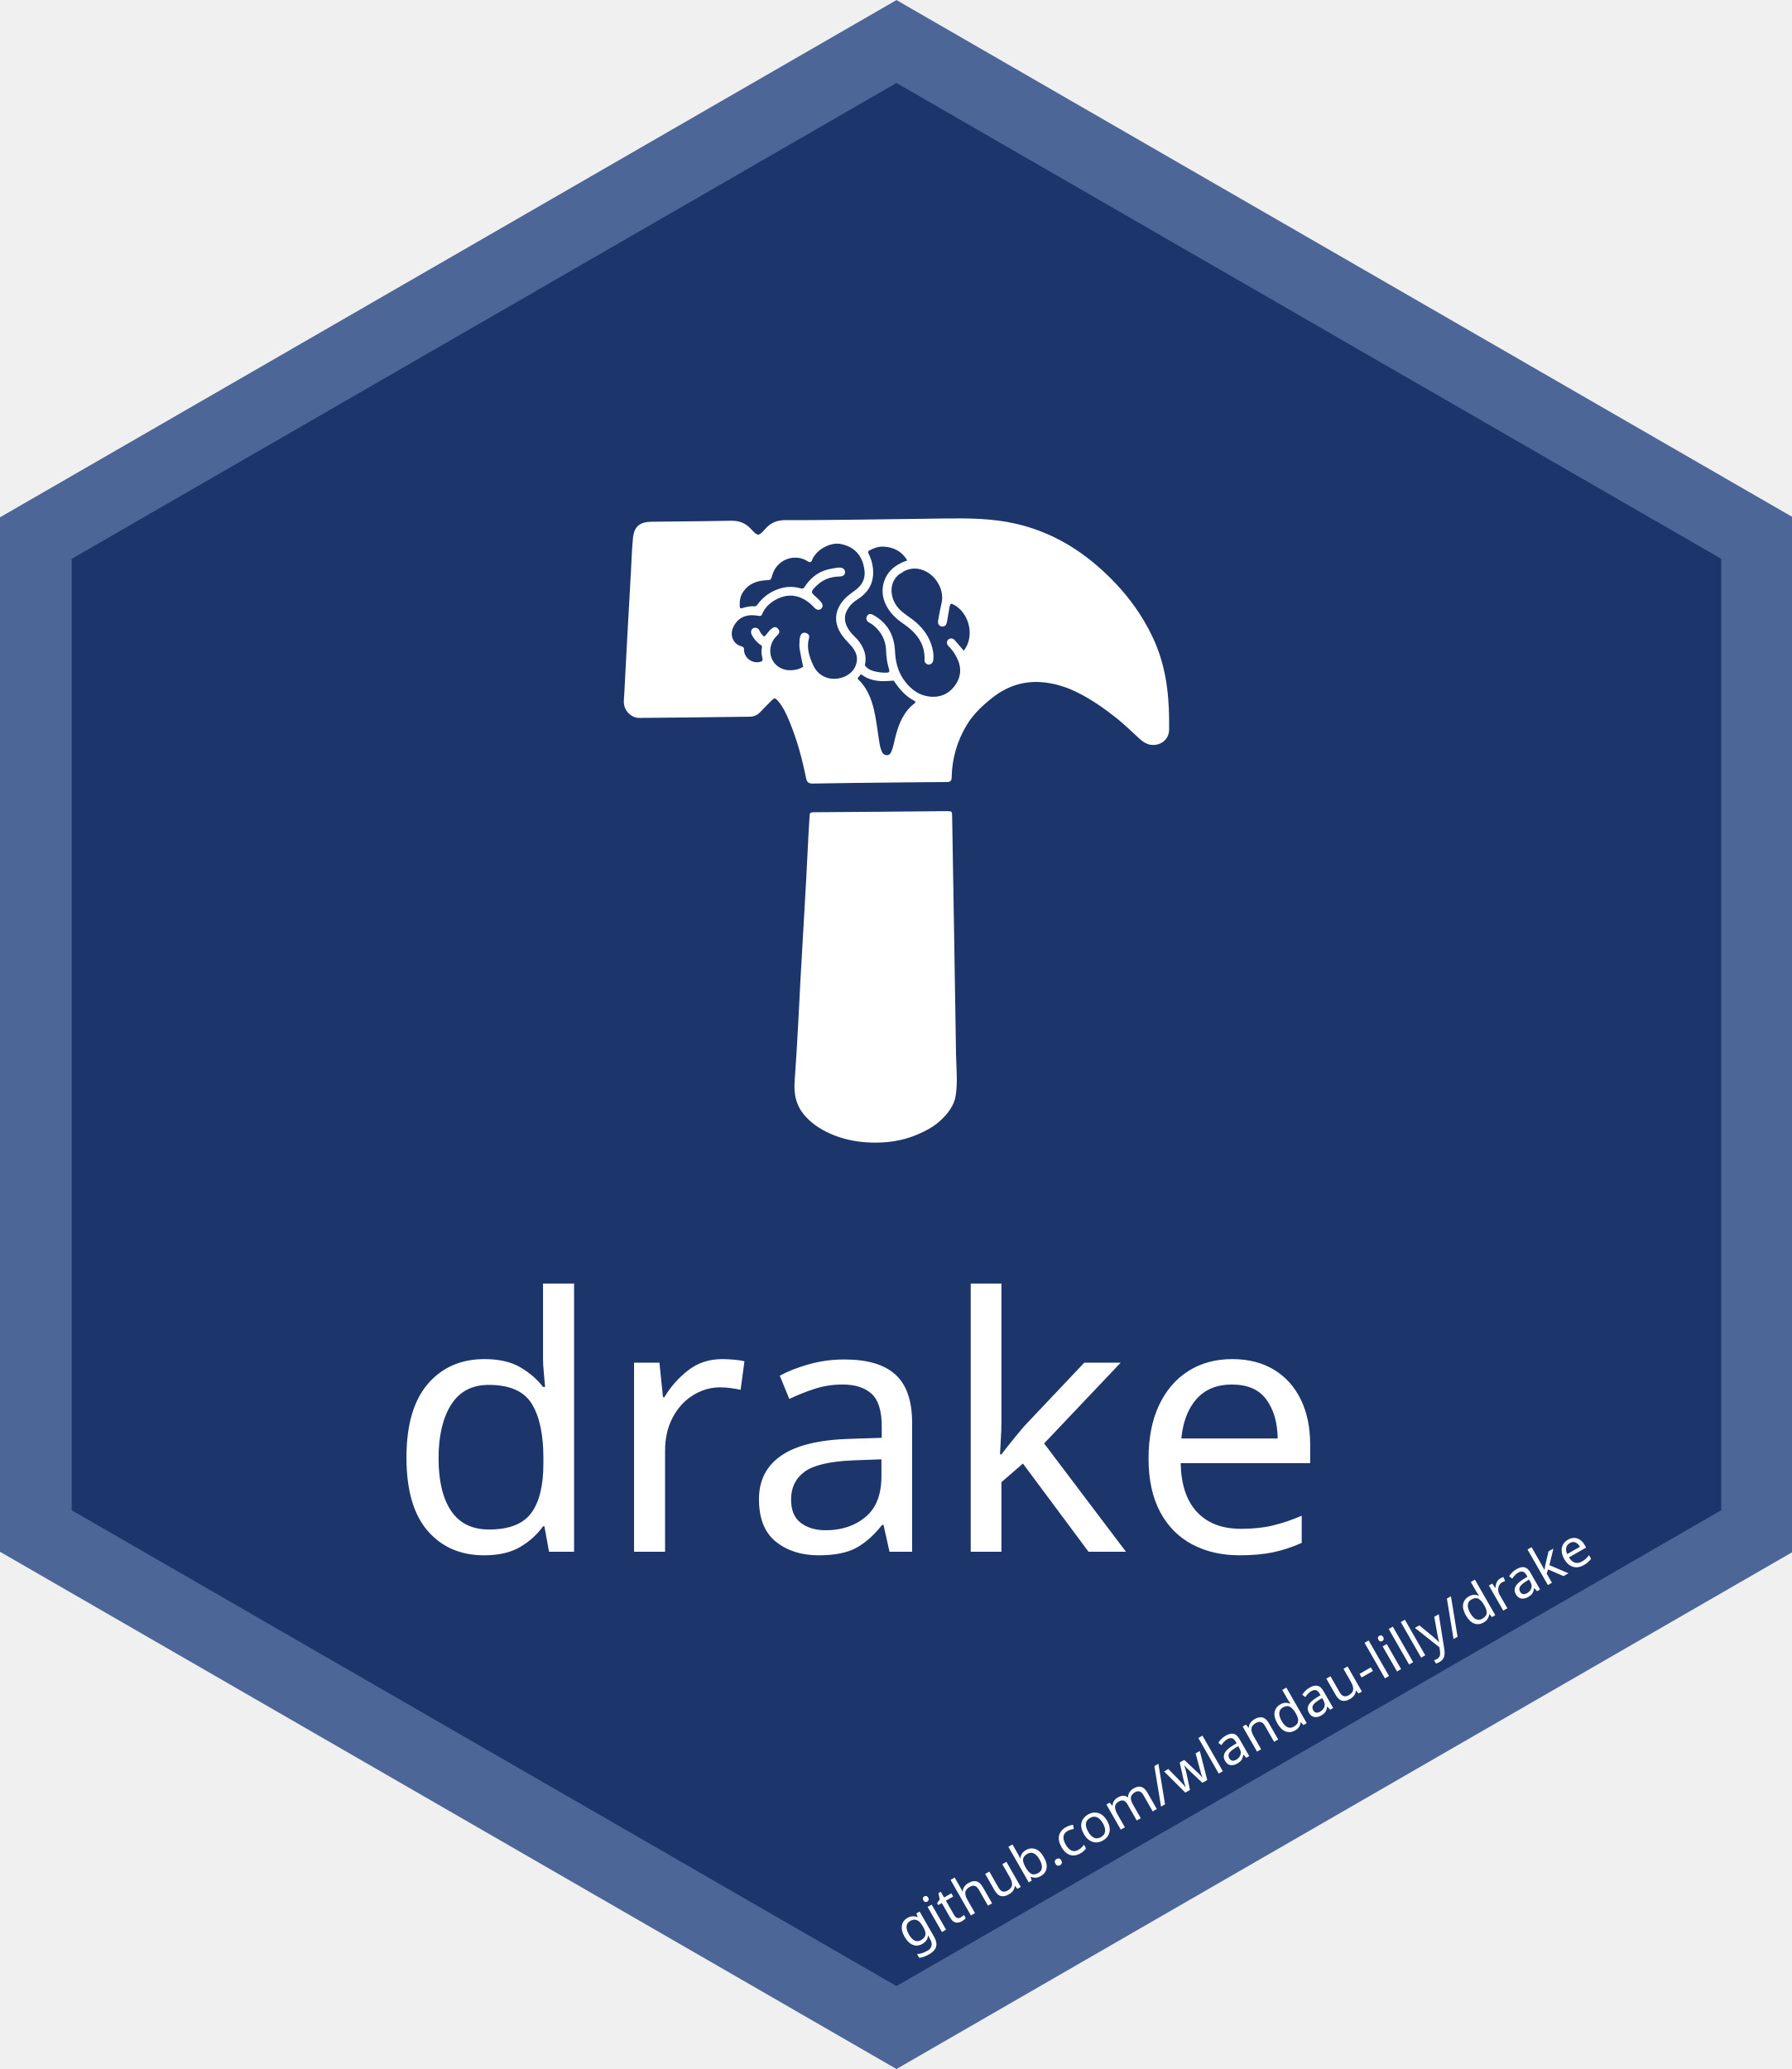
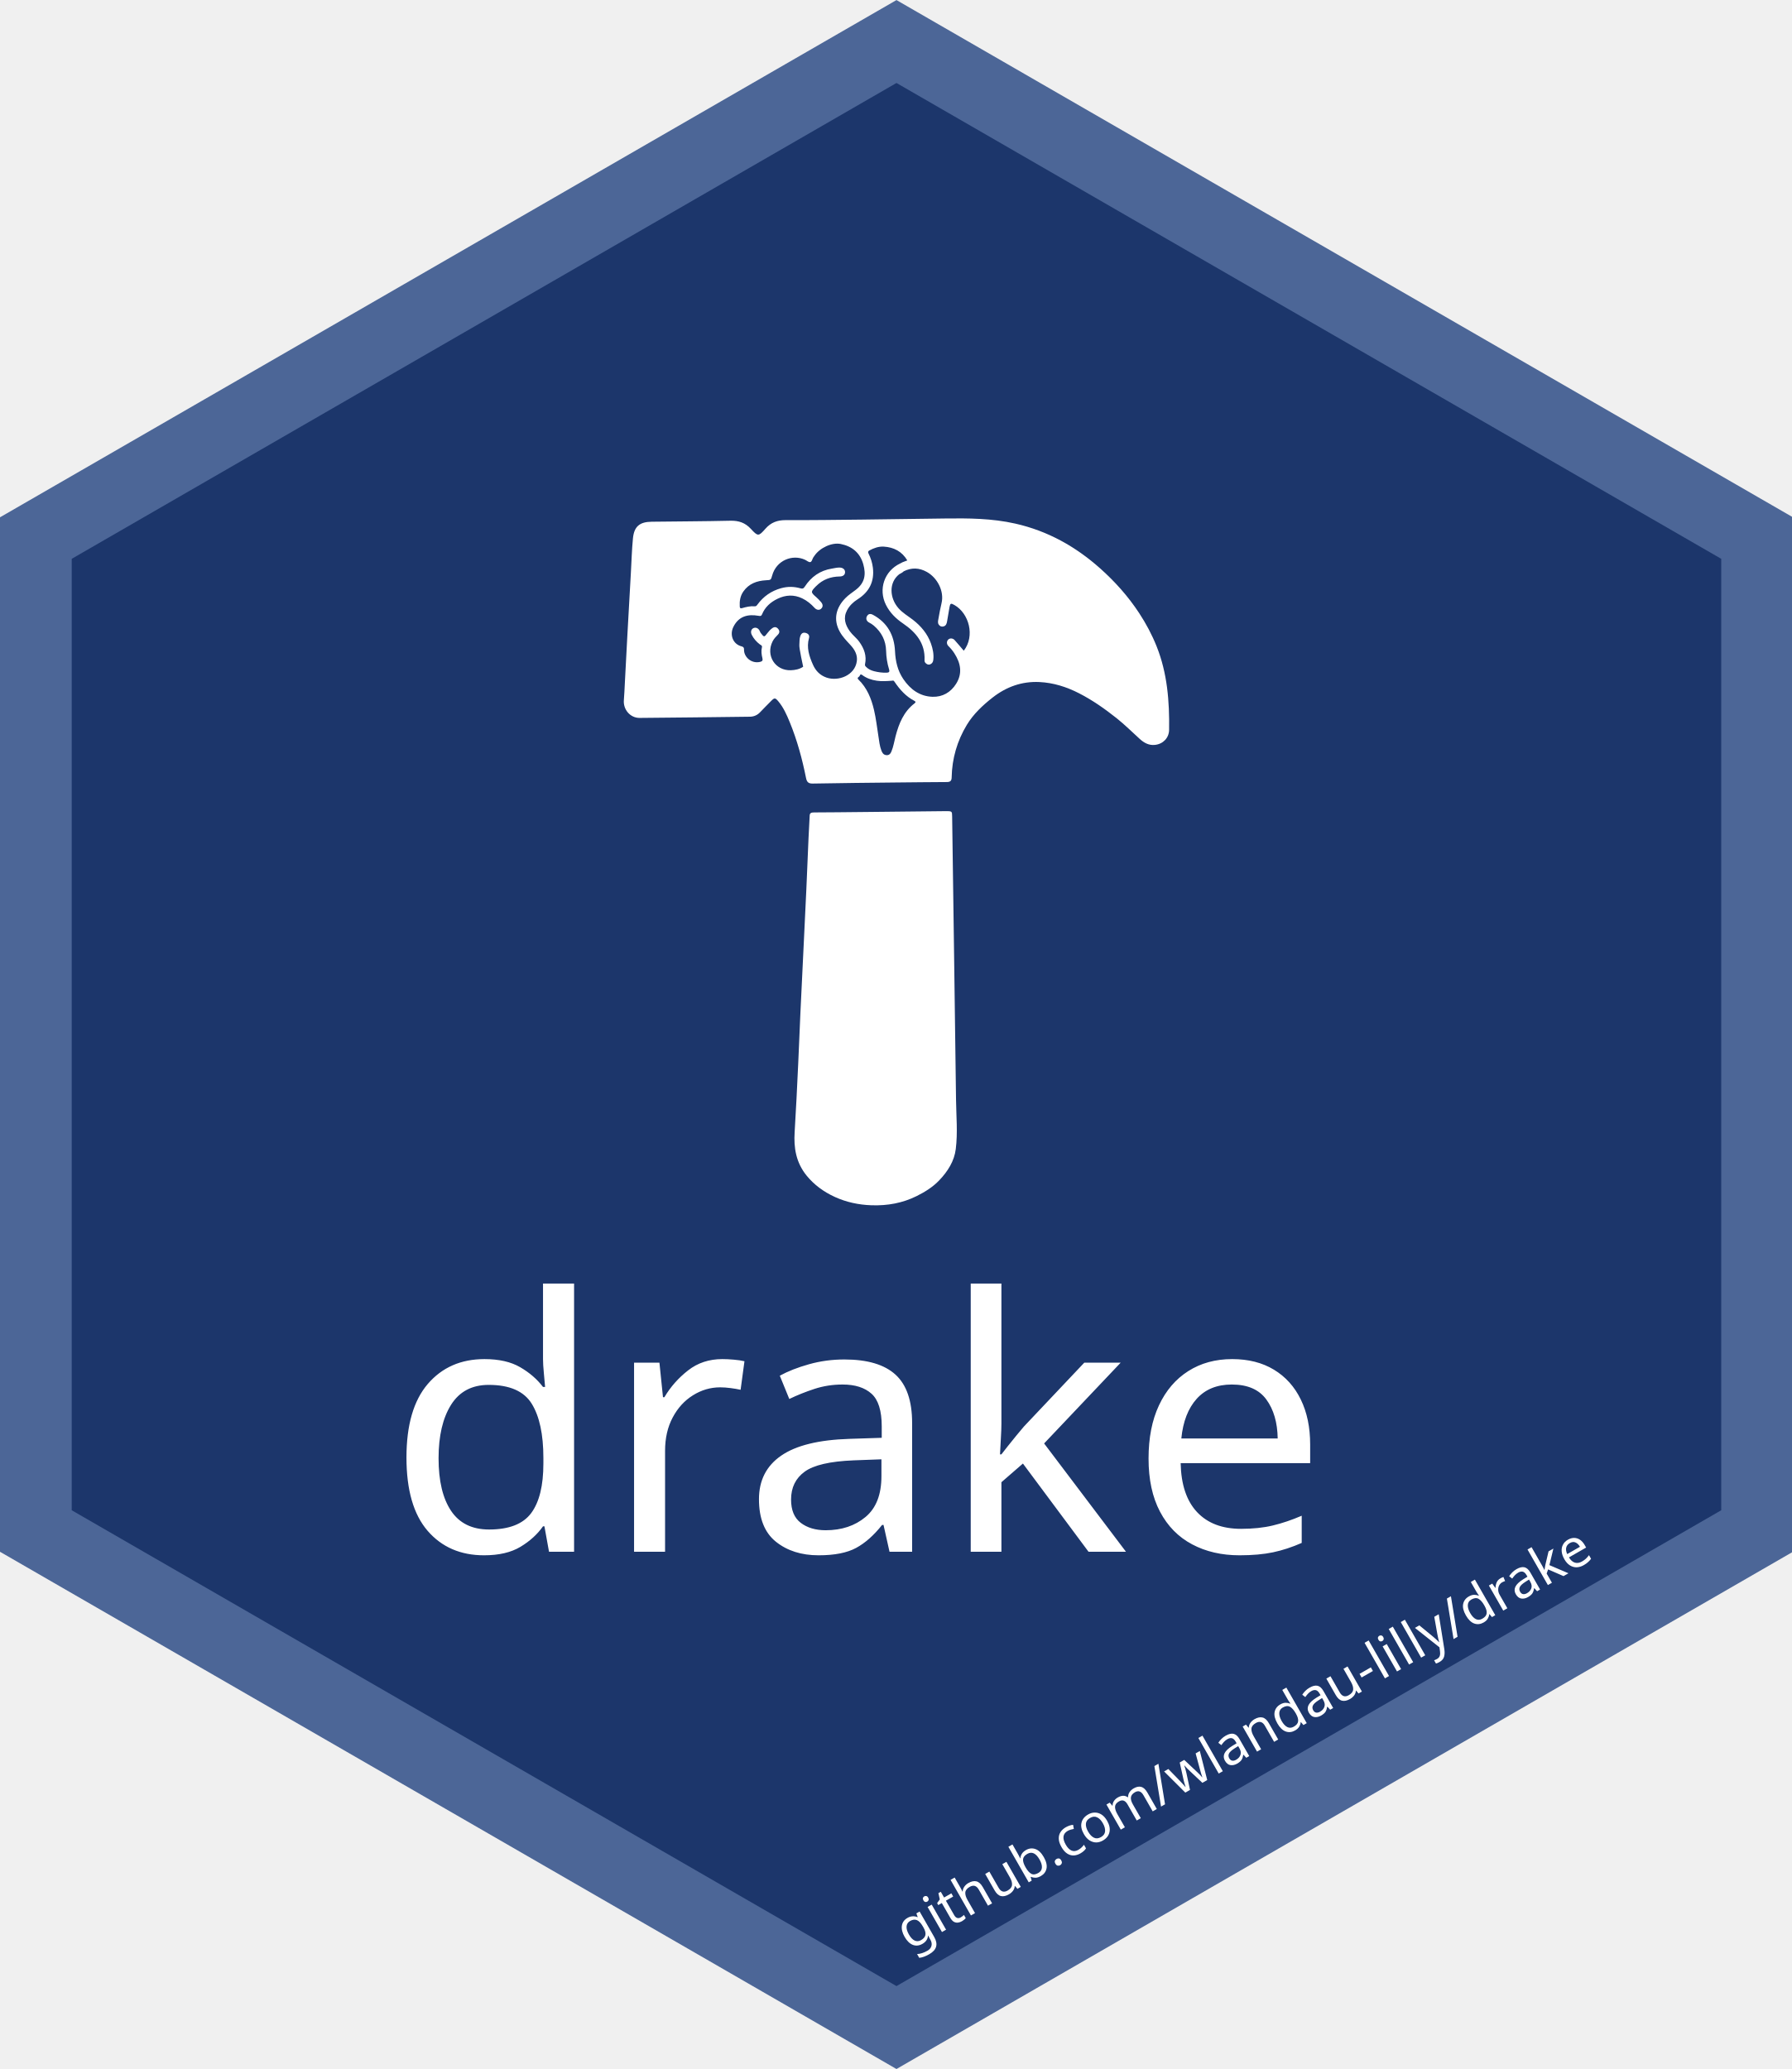
<svg xmlns="http://www.w3.org/2000/svg" xmlns:ns1="https://sketch.io/dtd/" version="1.1" ns1:metadata="eyJ0aXRsZSI6IkxvZ29NYWtyIiwiZGVzY3JpcHRpb24iOiJtYWRlIHdpdGggaHR0cDovL2xvZ29tYWtyLmNvbSIsIm1ldGFkYXRhIjp7InVzZXJBZ2VudCI6eyJ1c2VyQWdlbnQiOiJNb3ppbGxhLzUuMCAoWDExOyBVYnVudHU7IExpbnV4IHg4Nl82NDsgcnY6NTYuMCkgR2Vja28vMjAxMDAxMDEgRmlyZWZveC81Ni4wIiwiZWRnZSI6ZmFsc2UsImZpcmVmb3giOnRydWUsImllIjpmYWxzZSwib3BlcmEiOmZhbHNlLCJjaHJvbWUiOmZhbHNlLCJzYWZhcmkiOmZhbHNlLCJibGFja2JlcnJ5IjpmYWxzZSwibWFjIjpmYWxzZSwid2luZG93cyI6ZmFsc2UsImxpbnV4Ijp0cnVlLCJhbmRyb2lkIjpmYWxzZSwiaW9zIjpmYWxzZSwiX21vYmlsZSI6ZmFsc2UsImNvcmRvdmEiOmZhbHNlLCJwaGFudG9tIjpmYWxzZSwiY2hyb21lQXBwIjpmYWxzZSwibm9kZSI6ZmFsc2UsIm5vZGV3ZWJraXQiOmZhbHNlLCJsYW5nIjoiZW4tdXMiLCJoaXN0b3J5Ijp0cnVlLCJjaG9vc2VFbnRyeSI6ZmFsc2UsImNhbnZhcyI6dHJ1ZSwiY3NzQmFja2dyb3VuZEJsZW5kTW9kZSI6ImJhY2tncm91bmRCbGVuZE1vZGUiLCJjc3NCYWNrZ3JvdW5kQ2xpcCI6ImJhY2tncm91bmRDbGlwIiwiY3NzRmlsdGVyIjoiZmlsdGVyIiwiY3NzVGV4dEZpbGxDb2xvciI6IndlYmtpdFRleHRGaWxsQ29sb3IiLCJjc3NUcmFuc2Zvcm0iOiJ0cmFuc2Zvcm0iLCJjc3NUcmFuc2Zvcm1PcmlnaW4iOiJ0cmFuc2Zvcm1PcmlnaW4iLCJjdHhfaW1hZ2VTbW9vdGhpbmciOnRydWUsImN0eF9saW5lRGFzaCI6dHJ1ZSwiY3R4X2JsaXAiOnRydWUsImdjbyI6eyJzb3VyY2Utb3ZlciI6dHJ1ZSwic291cmNlLWluIjp0cnVlLCJzb3VyY2Utb3V0Ijp0cnVlLCJzb3VyY2UtYXRvcCI6dHJ1ZSwiZGVzdGluYXRpb24tb3ZlciI6dHJ1ZSwiZGVzdGluYXRpb24taW4iOnRydWUsImRlc3RpbmF0aW9uLW91dCI6dHJ1ZSwiZGVzdGluYXRpb24tYXRvcCI6dHJ1ZSwibGlnaHRlciI6dHJ1ZSwiY29weSI6dHJ1ZSwieG9yIjp0cnVlLCJfX2NvbXBvc2l0ZSI6dHJ1ZSwibm9ybWFsIjp0cnVlLCJtdWx0aXBseSI6dHJ1ZSwic2NyZWVuIjp0cnVlLCJvdmVybGF5Ijp0cnVlLCJkYXJrZW4iOnRydWUsImxpZ2h0ZW4iOnRydWUsImNvbG9yLWRvZGdlIjp0cnVlLCJjb2xvci1idXJuIjp0cnVlLCJoYXJkLWxpZ2h0Ijp0cnVlLCJzb2Z0LWxpZ2h0Ijp0cnVlLCJkaWZmZXJlbmNlIjp0cnVlLCJleGNsdXNpb24iOnRydWUsImh1ZSI6dHJ1ZSwic2F0dXJhdGlvbiI6dHJ1ZSwiY29sb3IiOnRydWUsImx1bWlub3NpdHkiOnRydWUsIl9fYmxlbmQiOnRydWV9LCJfcGl4ZWxSYXRpbyI6MSwicGl4ZWxSYXRpbyI6MSwiaWRiIjp0cnVlLCJpbmNvZ25pdG8iOmZhbHNlLCJpb19ibG9iIjp0cnVlLCJpZGJfYmxvYiI6dHJ1ZSwiY2xpcGJvYXJkIjp0cnVlfX0sImNsaXBQYXRoIjp7ImVuYWJsZWQiOnRydWV9LCJleHBvcnREUEkiOjcyLCJleHBvcnRGb3JtYXQiOiJwbmciLCJleHBvcnRRdWFsaXR5IjowLjk1LCJzY2FsZSI6MSwidW5pdHMiOiIlIiwid2lkdGgiOjEwMCwiaGVpZ2h0IjoxMDAsInBhZ2VzIjp7Imxlbmd0aCI6MSwiZGF0YSI6W3sid2lkdGgiOjEwMCwiaGVpZ2h0IjoxMDB9XX19" width="457.047" height="527.768" viewBox="463.36 86 457.047 527.768" ns1:version="5.1.37" id="svg2">
  <defs id="defs23" />
  <path style="fill:#1c366b;fill-opacity:1;stroke:#1c366b;stroke-width:1.03;stroke-opacity:1" d="M 582.169,537.484 473.319,475.296 l 0.215,-125.401 0.215,-125.401 109.119,-62.353 109.119,-62.353 5.6,3.174 c 3.08,1.746 52.214,29.816 109.186,62.38 l 103.585,59.206 v 125.34 125.34 l -108.635,62.218 c -59.749,34.22 -109.101,62.22 -109.67,62.224 -0.569,0.003 -50.017,-27.979 -109.885,-62.183 z" id="path4525" />
  <text xml:space="preserve" style="font-style:normal;font-weight:normal;font-size:40px;line-height:125%;font-family:sans-serif;letter-spacing:0px;word-spacing:0px;fill:#000000;fill-opacity:1;stroke:none;stroke-width:1px;stroke-linecap:butt;stroke-linejoin:miter;stroke-opacity:1" x="562.073" y="481.824" id="text4180">
    <tspan id="tspan4182" x="562.073" y="481.824" style="font-style:normal;font-variant:normal;font-weight:500;font-stretch:normal;font-size:90px;font-family:Montserrat;-inkscape-font-specification:'Montserrat Medium';fill:#ffffff;fill-opacity:1">drake</tspan>
  </text>
  <text xml:space="preserve" style="font-style:normal;font-weight:normal;font-size:40px;line-height:125%;font-family:sans-serif;letter-spacing:0px;word-spacing:0px;fill:#000000;fill-opacity:1;stroke:none;stroke-width:1px;stroke-linecap:butt;stroke-linejoin:miter;stroke-opacity:1" x="313.252" y="851.972" id="text4241" transform="matrix(0.8677533,-0.4969951,0.4969951,0.8677533,0,0)">
    <tspan id="tspan4243" x="313.252" y="851.972" style="font-style:normal;font-variant:normal;font-weight:normal;font-stretch:normal;font-size:13.75px;font-family:Montserrat;-inkscape-font-specification:Montserrat;fill:#ffffff">github.com/wlandau-lilly/drake</tspan>
  </text>
  <path d="m 692.005,107.168 210.353,121.378 0,242.694 -210.353,121.378 -210.353,-121.378 0,-242.694 z m 0,-21.15 -228.645,131.937 0,263.877 228.645,131.937 228.645,-131.937 0,-263.877 z" id="path4" style="fill:#4c6697;fill-opacity:1" />
  <g id="g14-7-6" transform="matrix(-1.999304,-0.0532811,-0.05328131,1.999296,1161.546,-144.6881)">
    <g id="g12-3-4">
      <path style="clip-rule:evenodd;fill:#ffffff;fill-rule:evenodd" d="m 263.986,211.75 c -0.042,-0.736 -0.048,-1.474 -0.068,-2.211 -0.053,-2.014 -0.102,-4.027 -0.158,-6.042 -0.075,-2.679 -0.156,-5.356 -0.236,-8.036 -0.043,-1.457 -0.043,-2.917 -0.146,-4.369 -0.107,-1.52 -0.798,-2.126 -2.327,-2.185 -3.351,-0.13 -6.703,-0.229 -10.052,-0.395 -1.045,-0.051 -1.877,0.204 -2.619,0.967 -0.931,0.955 -1.008,0.953 -1.863,-0.071 -0.684,-0.819 -1.493,-1.135 -2.539,-1.16 -3.244,-0.074 -6.486,-0.205 -9.729,-0.327 -3.514,-0.133 -7.025,-0.281 -10.538,-0.422 -3.023,-0.122 -6.036,-0.182 -9.035,0.414 -4.163,0.826 -7.776,2.727 -10.984,5.442 -1.925,1.63 -3.646,3.456 -5.096,5.541 -0.92,1.323 -1.706,2.71 -2.339,4.178 -1.459,3.384 -1.835,6.973 -1.878,10.612 -0.013,1.027 0.716,1.815 1.732,1.961 0.773,0.111 1.396,-0.206 1.968,-0.695 1.01,-0.863 1.968,-1.777 3.039,-2.582 1.545,-1.161 3.137,-2.216 4.876,-3.048 1.604,-0.767 3.289,-1.255 5.082,-1.293 2.241,-0.047 4.201,0.723 5.908,2.132 1.242,1.025 2.397,2.174 3.193,3.57 1.183,2.074 1.778,4.348 1.76,6.756 -0.003,0.421 0.142,0.595 0.602,0.607 2.141,0.056 4.281,0.16 6.422,0.227 1.053,0.033 9.553,0.357 10.632,0.42 0.588,0.035 0.789,-0.174 0.907,-0.688 0.553,-2.422 1.264,-4.797 2.271,-7.074 0.407,-0.921 0.84,-1.834 1.514,-2.597 0.422,-0.477 0.513,-0.465 0.936,-0.016 0.456,0.486 0.916,0.971 1.362,1.467 0.347,0.385 0.779,0.58 1.284,0.6 4.683,0.182 9.364,0.368 14.048,0.528 1.197,0.044 2.14,-1.013 2.071,-2.211 z" id="path4508" />
-       <path style="clip-rule:evenodd;fill:#ffffff;fill-rule:evenodd;stroke-width:0.815" d="m 240.665,252.514 c -0.056,-1.84 -0.084,-3.68 -0.136,-5.52 -0.083,-2.914 -0.179,-5.829 -0.267,-8.743 -0.048,-1.531 -0.098,-3.059 -0.138,-4.589 -0.049,-1.84 -0.085,-3.679 -0.132,-5.518 -0.022,-0.8 -0.063,-1.6 -0.082,-2.4 -0.006,-0.258 -0.163,-0.341 -0.561,-0.35 -1.349,-0.028 -14.765,-0.516 -16.684,-0.581 -0.896,-0.031 -0.894,-0.029 -0.919,0.548 -0.437,10.113 -0.883,20.226 -1.304,30.341 -0.074,1.766 -0.323,3.533 -0.108,5.304 0.153,1.267 0.923,2.399 2.055,3.44 0.772,0.711 1.744,1.259 2.82,1.741 1.739,0.779 3.653,1.136 5.725,1.129 1.648,-0.006 3.192,-0.248 4.641,-0.755 1.516,-0.53 2.753,-1.28 3.697,-2.205 1.399,-1.374 1.728,-2.954 1.649,-4.603 -0.117,-2.413 -0.182,-4.825 -0.256,-7.238 z" id="path10-9-8" />
+       <path style="clip-rule:evenodd;fill:#ffffff;fill-rule:evenodd;stroke-width:0.888" d="m 240.528,257.661 c -0.047,-2.188 -0.065,-4.376 -0.109,-6.563 -0.069,-3.465 -0.149,-6.93 -0.223,-10.395 -0.04,-1.82 -0.083,-3.637 -0.115,-5.456 -0.04,-2.188 -0.066,-4.374 -0.105,-6.561 -0.018,-0.951 -0.055,-1.903 -0.07,-2.854 -0.005,-0.306 -0.161,-0.405 -0.559,-0.414 -1.349,-0.026 -14.764,-0.539 -16.683,-0.607 -0.896,-0.032 -0.894,-0.03 -0.922,0.656 -0.488,12.028 -0.985,24.055 -1.457,36.085 -0.083,2.101 -0.341,4.202 -0.135,6.308 0.147,1.506 0.911,2.848 2.038,4.08 0.769,0.841 1.738,1.488 2.812,2.056 1.735,0.918 3.648,1.332 5.72,1.313 1.649,-0.015 3.193,-0.311 4.646,-0.921 1.519,-0.638 2.76,-1.536 3.709,-2.641 1.406,-1.64 1.743,-3.521 1.673,-5.481 -0.104,-2.869 -0.158,-5.736 -0.219,-8.605 z" id="path10-9-8" />
    </g>
  </g>
  <path id="path10-7-1" style="clip-rule:evenodd;fill:#1c366b;fill-opacity:1;fill-rule:evenodd;stroke-width:2" d="m 709.169,251.989 c -0.779,-0.912 -1.537,-1.834 -2.337,-2.719 -0.47,-0.516 -1.239,-0.535 -1.645,-0.104 -0.436,0.46 -0.421,1.164 0.088,1.66 0.569,0.557 1.073,1.164 1.499,1.833 1.601,2.496 2.114,5.085 0.455,7.747 -1.376,2.207 -3.488,3.416 -6.037,3.332 -3.234,-0.104 -5.66,-1.88 -7.443,-4.517 -1.448,-2.144 -2,-4.534 -2.118,-7.12 -0.186,-4.042 -1.928,-7.265 -5.599,-9.258 -0.713,-0.387 -1.221,-0.26 -1.559,0.342 -0.334,0.597 -0.12,1.264 0.547,1.614 0.43,0.225 0.837,0.472 1.205,0.788 1.98,1.692 3.071,3.832 3.134,6.429 0.039,1.614 0.283,3.186 0.752,4.712 0.214,0.691 -0.056,0.84 -0.611,0.861 -1.087,0.041 -2.17,-0.108 -3.209,-0.375 -0.747,-0.192 -1.492,-0.522 -2.063,-1.127 -0.192,-0.205 -0.311,-0.346 -0.244,-0.654 0.463,-2.143 -0.229,-3.999 -1.459,-5.715 -0.696,-0.978 -1.687,-1.684 -2.394,-2.659 -1.211,-1.674 -1.766,-3.438 -0.732,-5.388 0.617,-1.165 1.561,-2.084 2.665,-2.78 2.989,-1.884 4.341,-4.539 3.927,-8.06 -0.152,-1.282 -0.547,-2.508 -1.124,-3.661 -0.195,-0.393 -0.048,-0.607 0.224,-0.754 1.142,-0.623 2.383,-1.06 3.675,-0.982 2.561,0.154 4.655,1.234 6,3.521 -0.408,0.155 -0.814,0.31 -1.22,0.465 -0.203,0.107 -0.402,0.221 -0.612,0.32 -4.026,1.914 -5.601,6.566 -3.621,10.54 1.012,2.028 2.543,3.518 4.391,4.779 3.271,2.232 5.646,5.033 5.458,9.316 -0.01,0.288 0.043,0.553 0.277,0.773 0.322,0.3 0.687,0.486 1.115,0.334 0.501,-0.177 0.771,-0.577 0.837,-1.103 0.185,-1.467 -0.115,-2.892 -0.597,-4.246 -0.892,-2.483 -2.535,-4.438 -4.613,-6.047 -1.248,-0.965 -2.629,-1.747 -3.69,-2.967 -2.242,-2.581 -2.496,-6.5 0.212,-8.639 0.398,-0.235 0.831,-0.41 1.158,-0.753 1.984,-0.985 3.915,-0.929 5.876,0.158 2.691,1.489 4.507,4.936 3.756,7.997 -0.325,1.323 -0.553,2.668 -0.796,4.009 -0.085,0.472 -0.214,0.982 0.082,1.424 0.281,0.421 0.699,0.61 1.207,0.48 0.66,-0.166 0.825,-0.714 0.924,-1.283 0.216,-1.214 0.397,-2.433 0.621,-3.646 0.186,-0.993 0.358,-1.042 1.248,-0.535 3.74,2.127 5.304,7.899 2.388,11.661 z m -12.543,13.415 c -2.773,2.119 -3.991,5.132 -4.845,8.37 -0.345,1.312 -0.539,2.673 -1.07,3.932 -0.239,0.567 -0.607,1.013 -1.346,0.91 -0.689,-0.094 -0.969,-0.552 -1.199,-1.14 -0.466,-1.192 -0.572,-2.454 -0.771,-3.695 -0.356,-2.237 -0.602,-4.49 -1.123,-6.698 -0.686,-2.907 -1.772,-5.611 -3.974,-7.747 -0.534,-0.516 0.245,-0.639 0.34,-0.971 0.06,-0.216 0.227,-0.478 0.623,-0.183 1.102,0.827 2.381,1.265 3.742,1.463 1.312,0.193 2.623,0.086 3.913,-0.01 0.329,-0.119 0.446,0.06 0.608,0.3 1.329,1.965 2.882,3.709 5.024,4.826 0.357,0.187 0.44,0.364 0.075,0.644 z m -14.735,-10.737 c -0.486,3.616 -4.719,5.22 -7.734,4.17 -1.646,-0.574 -2.754,-1.707 -3.451,-3.277 -0.964,-2.171 -1.691,-4.371 -1.013,-6.791 0.192,-0.687 -0.157,-1.162 -0.914,-1.342 -0.679,-0.16 -1.084,0.223 -1.293,0.793 -0.274,0.75 -0.184,1.561 -0.254,2.342 -0.071,0.8 0.973,5.514 0.973,5.514 -0.947,0.637 -2.016,0.848 -3.135,0.89 -3.996,0.144 -6.466,-3.759 -4.669,-7.348 0.344,-0.685 0.85,-1.203 1.37,-1.733 0.475,-0.485 0.463,-1.021 0.018,-1.515 -0.447,-0.492 -0.936,-0.517 -1.493,-0.11 -0.467,0.339 -0.844,0.759 -1.182,1.202 -0.868,1.134 -0.846,1.141 -1.739,-0.01 -0.118,-0.151 -0.162,-0.316 -0.237,-0.476 -0.328,-0.728 -0.98,-1.032 -1.601,-0.758 -0.603,0.266 -0.798,1.004 -0.444,1.714 0.484,0.977 1.185,1.763 2.05,2.432 0.221,0.17 0.659,0.267 0.548,0.732 -0.233,0.955 -0.106,1.896 0.127,2.83 0.137,0.545 -0.051,0.784 -0.604,0.912 -2.263,0.528 -4.15,-1.304 -4.091,-3.144 0.014,-0.447 -0.124,-0.691 -0.608,-0.812 -2.224,-0.555 -3.117,-2.93 -2.109,-4.97 1.333,-2.7 3.663,-3.317 6.401,-2.832 0.44,0.08 0.715,0.105 0.907,-0.362 0.76,-1.879 2.195,-3.132 3.957,-3.983 2.058,-0.995 4.18,-1.118 6.304,-0.096 1.216,0.584 2.222,1.413 3.125,2.402 0.523,0.574 1.184,0.657 1.636,0.277 0.558,-0.471 0.579,-1.104 0.02,-1.751 -0.367,-0.424 -0.749,-0.84 -1.173,-1.207 -1.483,-1.277 -1.496,-1.397 -0.105,-2.82 0.018,-0.018 0.041,-0.031 0.061,-0.048 1.652,-1.677 3.685,-2.411 6.009,-2.443 0.864,-0.01 1.358,-0.452 1.344,-1.138 -0.016,-0.696 -0.593,-1.137 -1.447,-1.138 -0.65,-6.8e-4 -1.27,0.164 -1.906,0.265 -3.026,0.481 -5.298,2.1 -6.929,4.618 -0.344,0.531 -0.62,0.547 -1.097,0.413 -1.639,-0.459 -3.264,-0.491 -4.933,-0.029 -2.52,0.699 -4.52,2.101 -6.048,4.195 -0.181,0.249 -0.336,0.451 -0.661,0.424 -1.125,-0.096 -2.203,0.159 -3.267,0.471 -0.441,0.13 -0.548,-0.071 -0.572,-0.447 -0.082,-1.368 0.127,-2.67 0.927,-3.81 1.395,-1.992 3.433,-2.726 5.756,-2.856 1.247,-0.069 1.265,-0.046 1.584,-1.211 1.054,-3.855 5.155,-5.519 8.4,-4.009 0.438,0.204 0.891,0.634 1.292,0.588 0.441,-0.054 0.523,-0.73 0.76,-1.135 0.09,-0.154 0.204,-0.296 0.304,-0.442 1.42,-2.107 4.498,-3.497 6.727,-3.05 2.953,0.594 4.965,2.309 5.765,5.2 0.711,2.57 0.417,4.689 -1.902,6.483 -0.904,0.698 -1.874,1.314 -2.676,2.136 -2.349,2.403 -3.191,5.403 -1.395,8.608 0.712,1.271 1.705,2.281 2.676,3.33 1.077,1.162 1.864,2.517 1.643,4.154 z" />
</svg>
